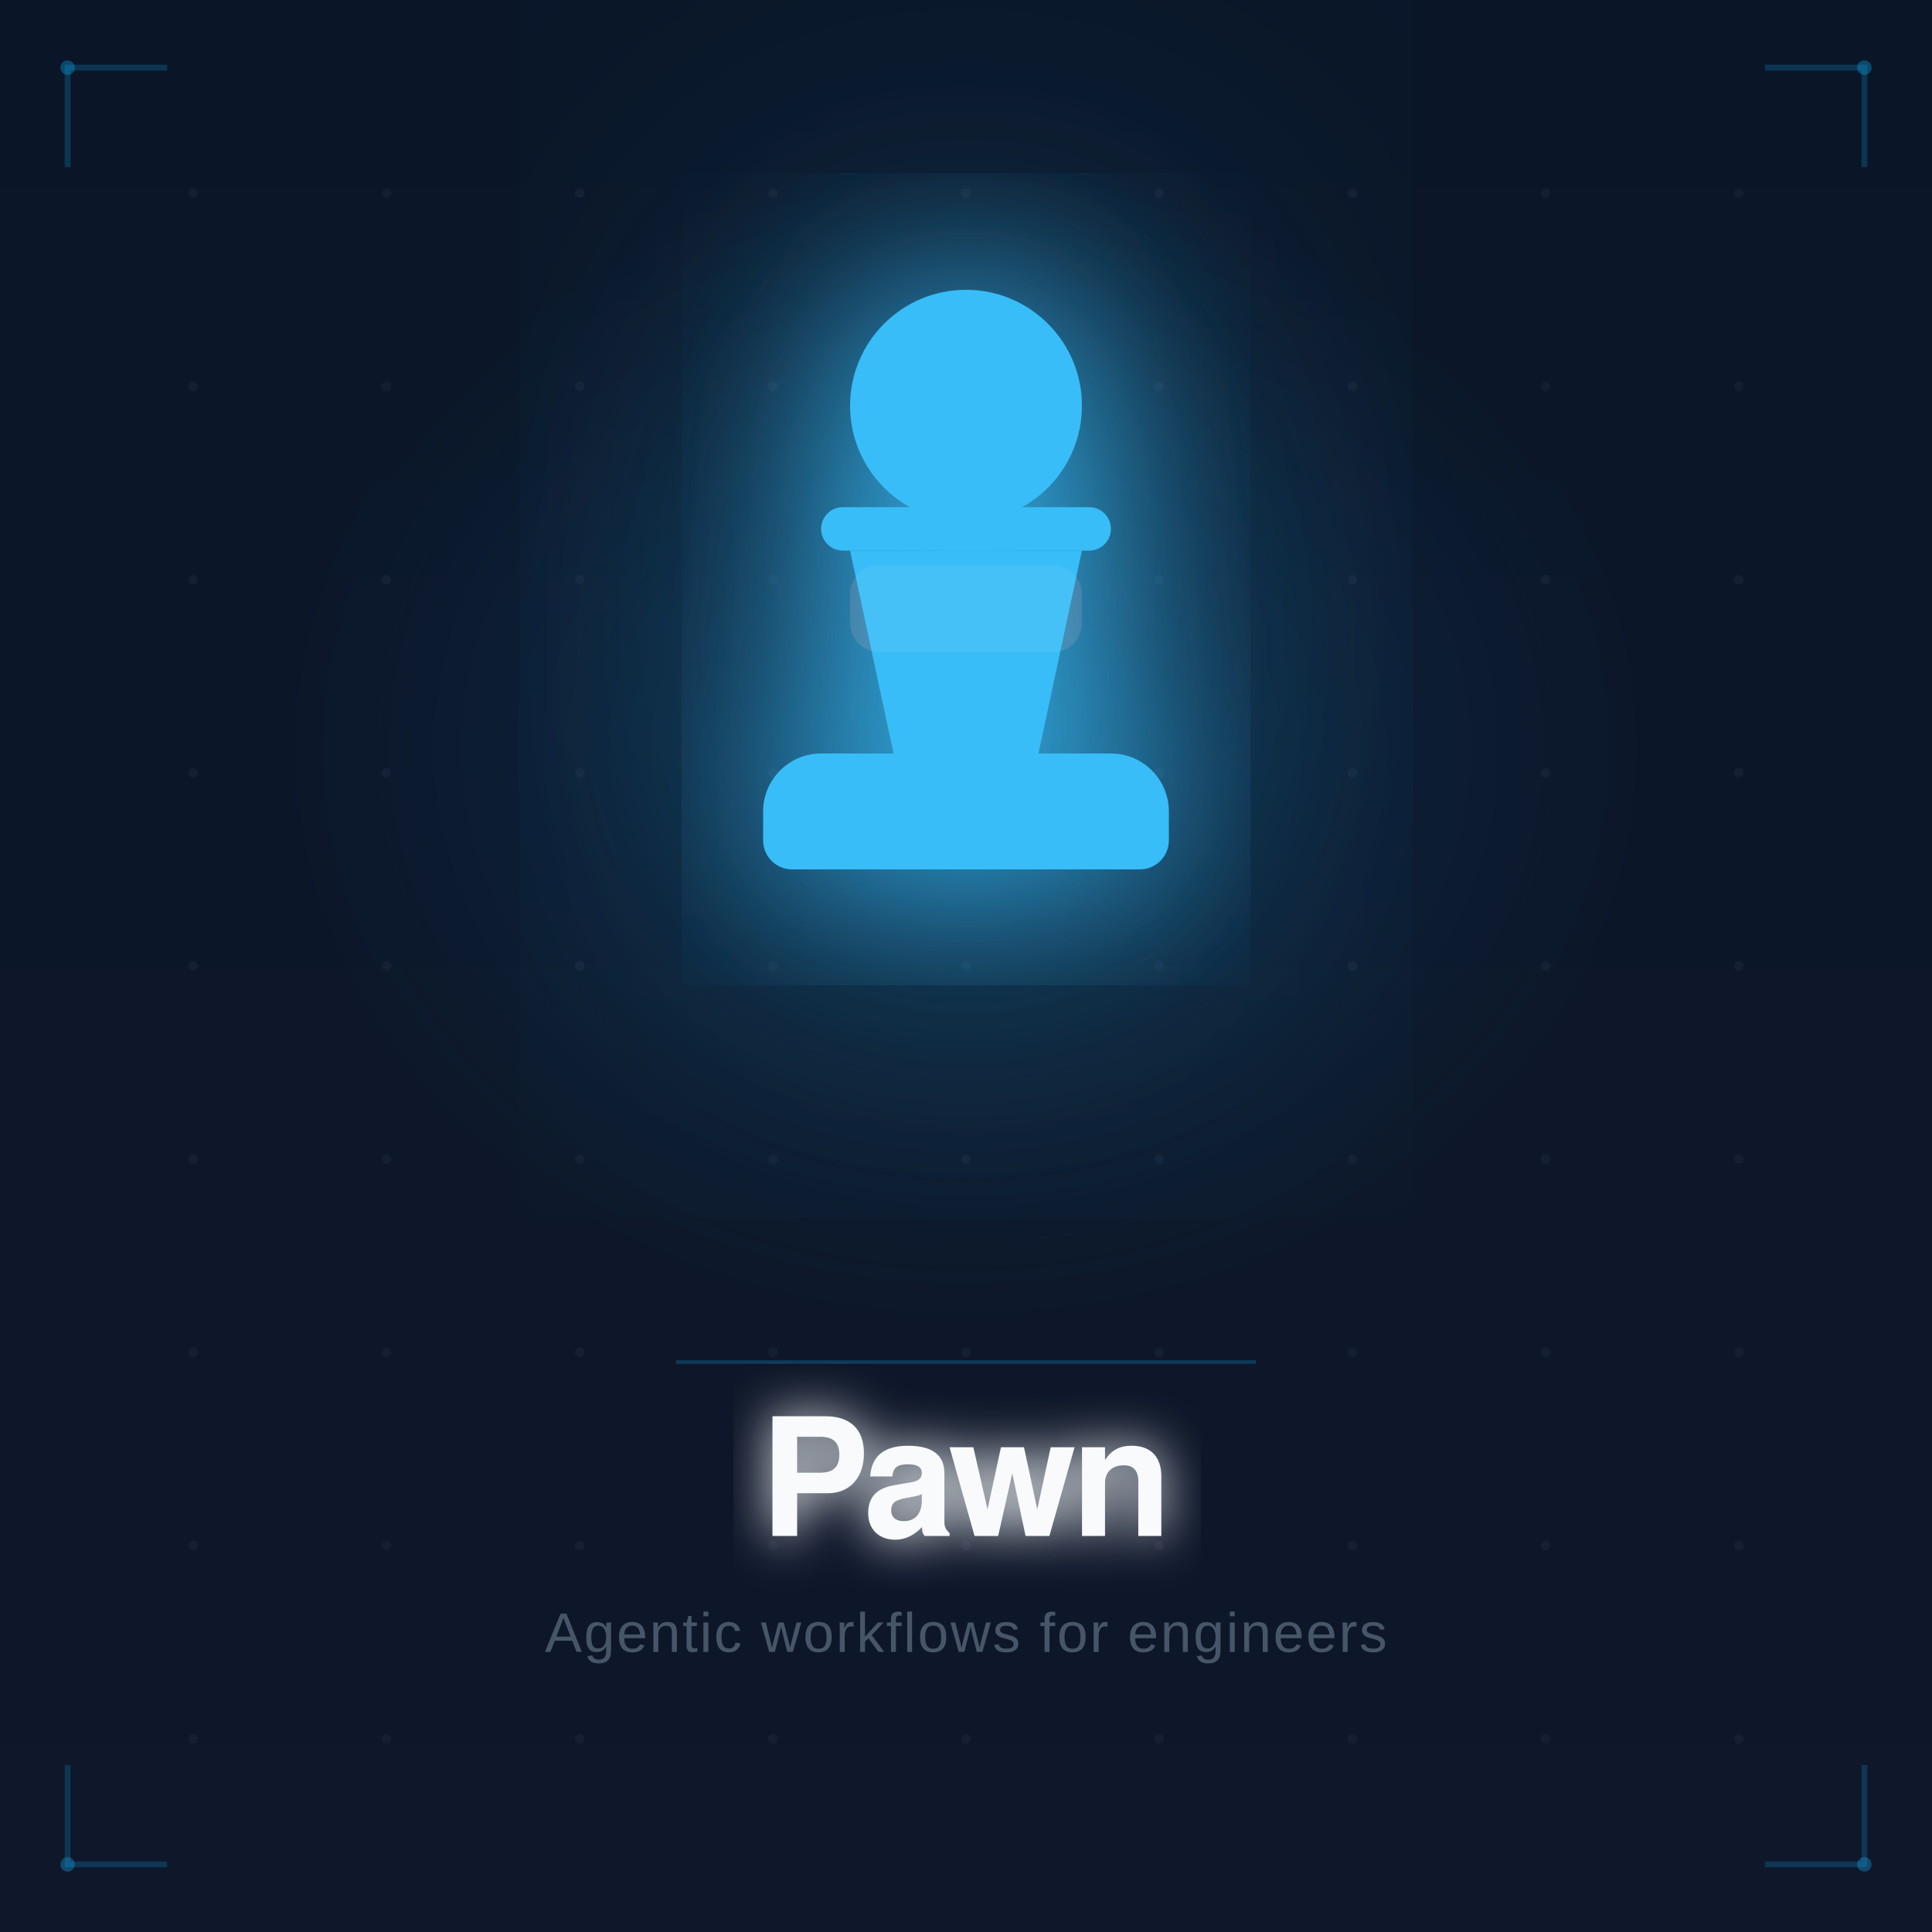
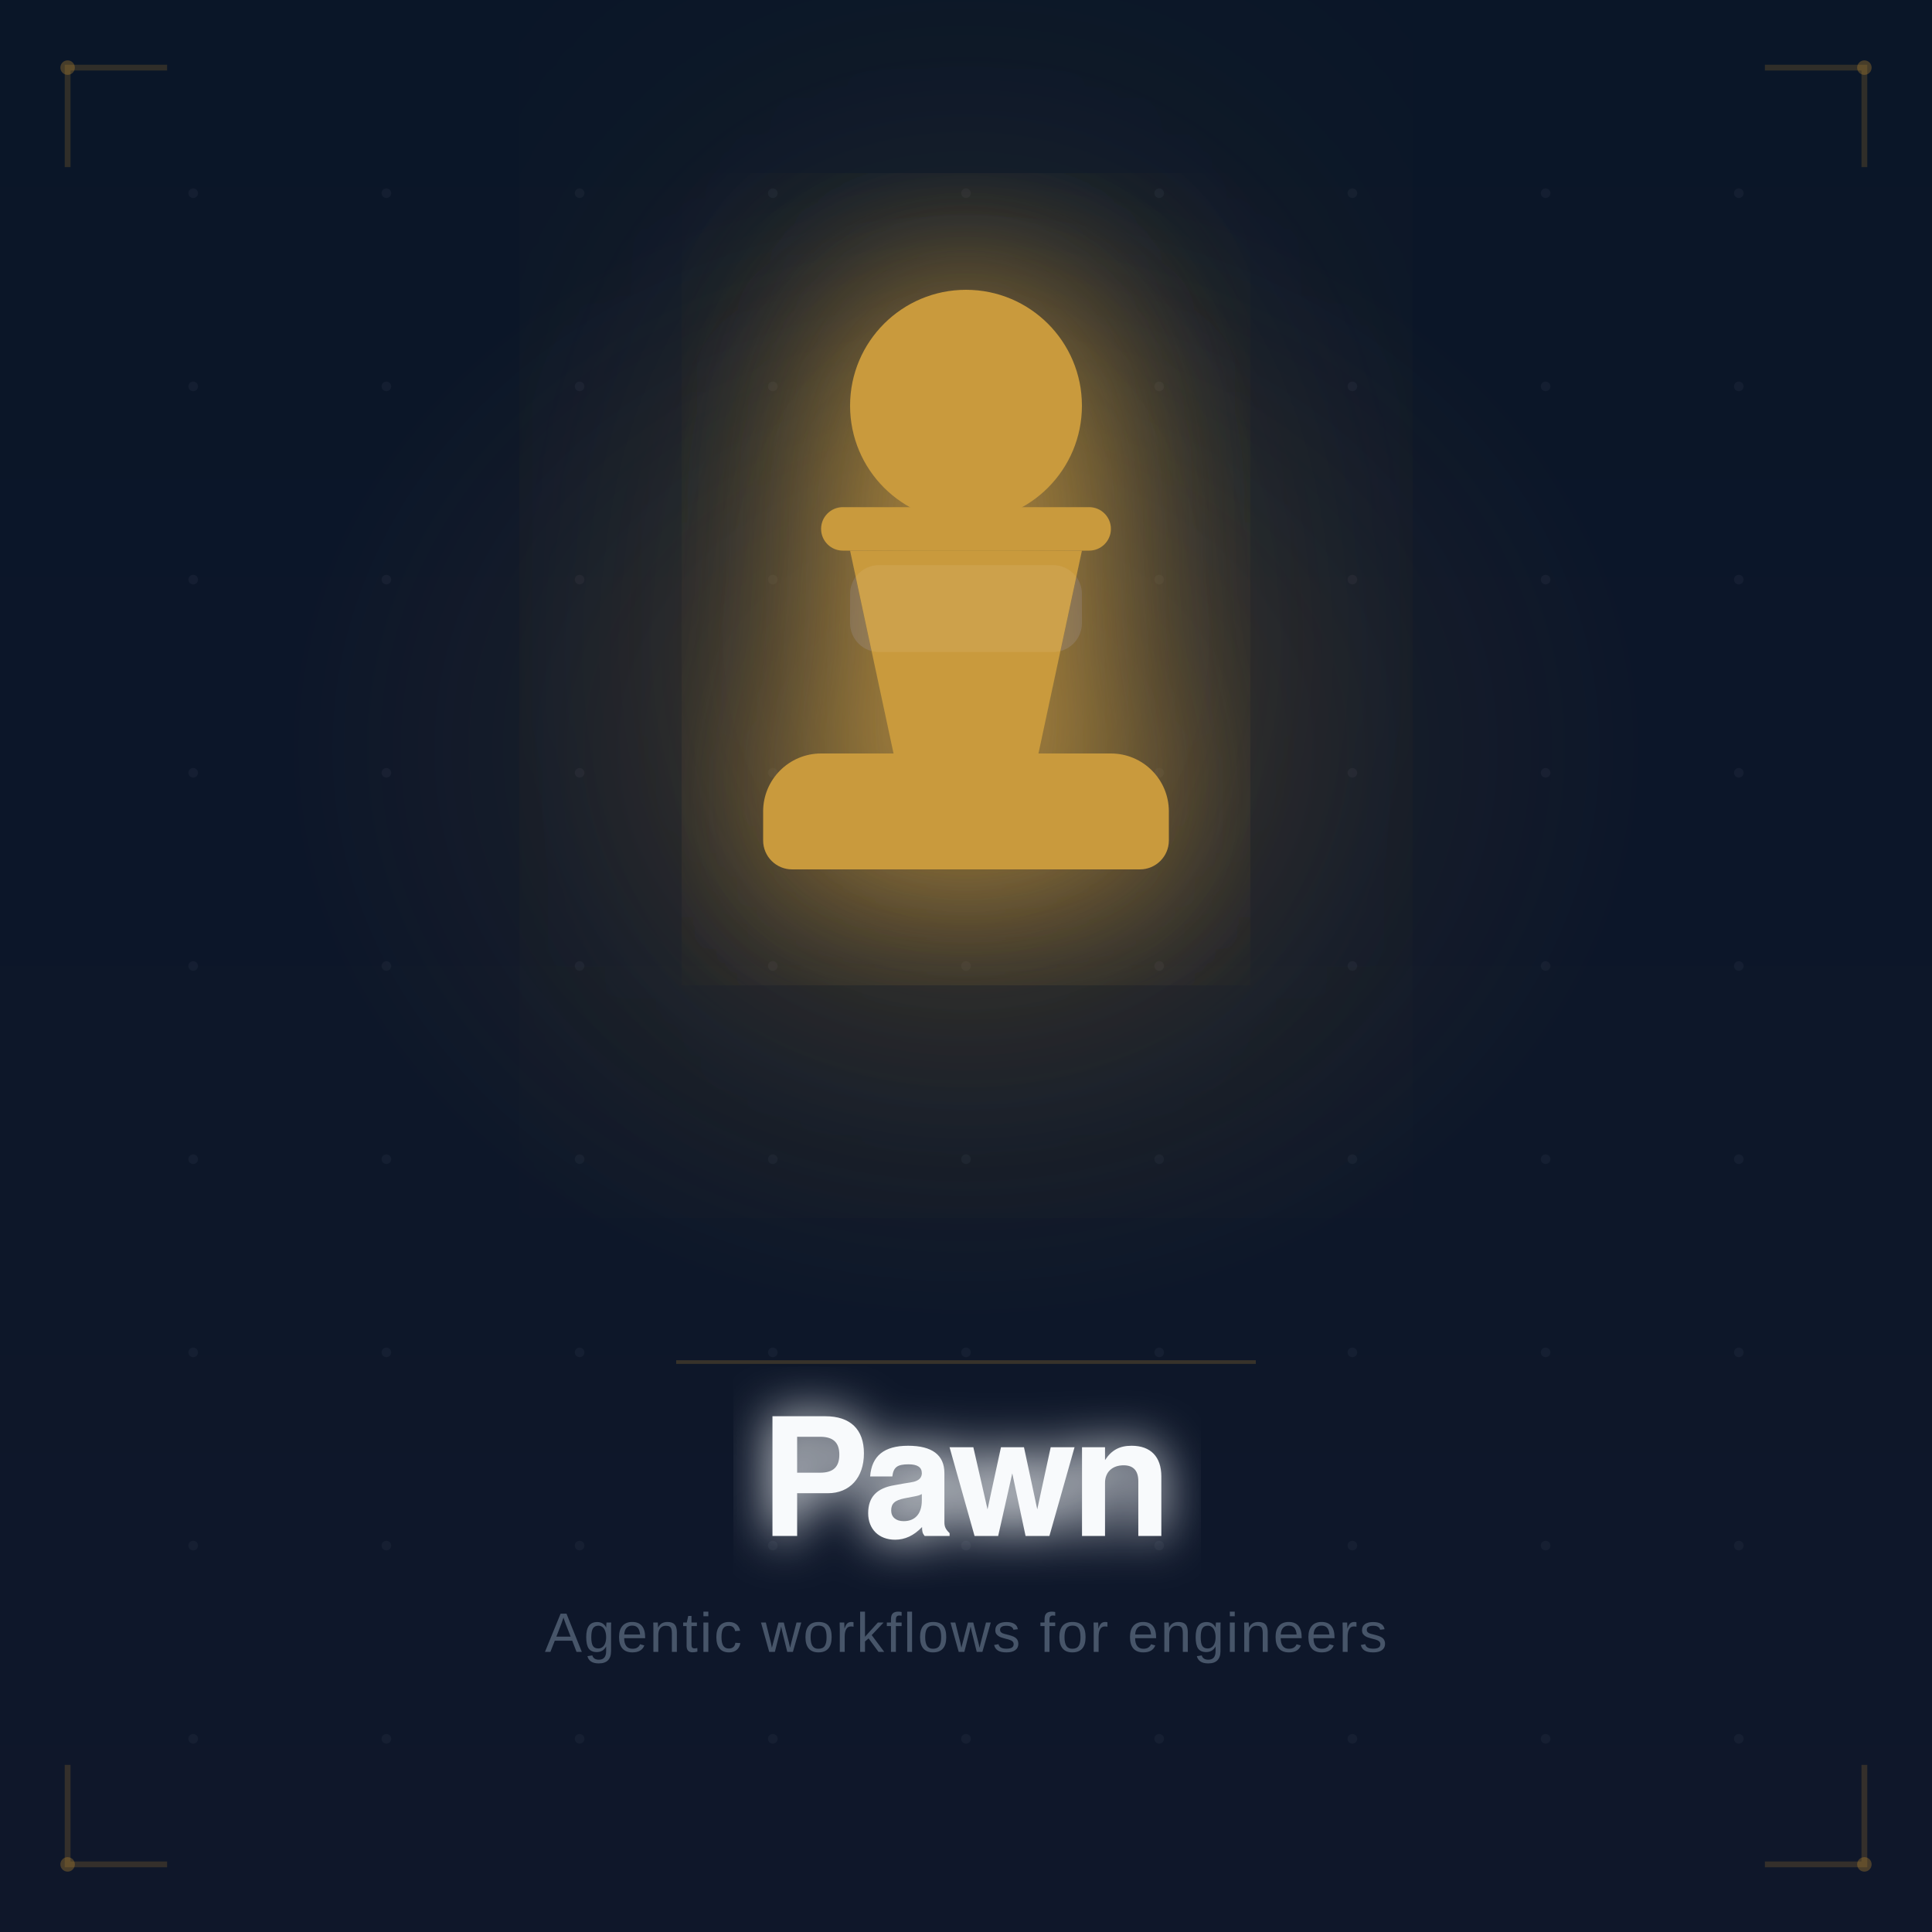
<svg xmlns="http://www.w3.org/2000/svg" viewBox="0 0 400 400" width="400" height="400">
  <defs>
    <linearGradient id="bg5" x1="0%" y1="0%" x2="0%" y2="100%">
      <stop offset="0%" stop-color="#0a1628" />
      <stop offset="100%" stop-color="#0f172a" />
    </linearGradient>
    <radialGradient id="halo5" cx="50%" cy="50%" r="50%">
-       <stop offset="0%" stop-color="#0ea5e9" stop-opacity="0.18" />
-       <stop offset="60%" stop-color="#0ea5e9" stop-opacity="0.06" />
-       <stop offset="100%" stop-color="#0ea5e9" stop-opacity="0" />
+       <stop offset="0%" stop-color="#b8862d" stop-opacity="0.18" />
+       <stop offset="60%" stop-color="#b8862d" stop-opacity="0.06" />
+       <stop offset="100%" stop-color="#b8862d" stop-opacity="0" />
    </radialGradient>
    <filter id="pawnEdge5" x="-20%" y="-20%" width="140%" height="140%">
      <feGaussianBlur stdDeviation="3.5" result="blur" />
      <feMerge>
        <feMergeNode in="blur" />
        <feMergeNode in="SourceGraphic" />
      </feMerge>
    </filter>
    <filter id="bloom5" x="-60%" y="-60%" width="220%" height="220%">
      <feGaussianBlur stdDeviation="22" />
    </filter>
    <filter id="textGlow5" x="-10%" y="-40%" width="120%" height="180%">
      <feGaussianBlur stdDeviation="5" result="blur" />
      <feMerge>
        <feMergeNode in="blur" />
        <feMergeNode in="SourceGraphic" />
      </feMerge>
    </filter>
  </defs>
  <rect width="400" height="400" fill="url(#bg5)" />
  <g fill="#1e293b" opacity="0.45">
    <circle cx="40" cy="40" r="1" />
    <circle cx="80" cy="40" r="1" />
    <circle cx="120" cy="40" r="1" />
    <circle cx="160" cy="40" r="1" />
    <circle cx="200" cy="40" r="1" />
    <circle cx="240" cy="40" r="1" />
    <circle cx="280" cy="40" r="1" />
    <circle cx="320" cy="40" r="1" />
    <circle cx="360" cy="40" r="1" />
    <circle cx="40" cy="80" r="1" />
    <circle cx="80" cy="80" r="1" />
    <circle cx="120" cy="80" r="1" />
    <circle cx="160" cy="80" r="1" />
    <circle cx="200" cy="80" r="1" />
    <circle cx="240" cy="80" r="1" />
    <circle cx="280" cy="80" r="1" />
    <circle cx="320" cy="80" r="1" />
    <circle cx="360" cy="80" r="1" />
    <circle cx="40" cy="120" r="1" />
    <circle cx="80" cy="120" r="1" />
    <circle cx="120" cy="120" r="1" />
    <circle cx="160" cy="120" r="1" />
    <circle cx="200" cy="120" r="1" />
    <circle cx="240" cy="120" r="1" />
    <circle cx="280" cy="120" r="1" />
    <circle cx="320" cy="120" r="1" />
    <circle cx="360" cy="120" r="1" />
    <circle cx="40" cy="160" r="1" />
    <circle cx="80" cy="160" r="1" />
    <circle cx="120" cy="160" r="1" />
    <circle cx="160" cy="160" r="1" />
    <circle cx="200" cy="160" r="1" />
    <circle cx="240" cy="160" r="1" />
    <circle cx="280" cy="160" r="1" />
    <circle cx="320" cy="160" r="1" />
    <circle cx="360" cy="160" r="1" />
    <circle cx="40" cy="200" r="1" />
    <circle cx="80" cy="200" r="1" />
    <circle cx="120" cy="200" r="1" />
    <circle cx="160" cy="200" r="1" />
    <circle cx="200" cy="200" r="1" />
    <circle cx="240" cy="200" r="1" />
    <circle cx="280" cy="200" r="1" />
    <circle cx="320" cy="200" r="1" />
    <circle cx="360" cy="200" r="1" />
    <circle cx="40" cy="240" r="1" />
    <circle cx="80" cy="240" r="1" />
    <circle cx="120" cy="240" r="1" />
    <circle cx="160" cy="240" r="1" />
    <circle cx="200" cy="240" r="1" />
    <circle cx="240" cy="240" r="1" />
    <circle cx="280" cy="240" r="1" />
    <circle cx="320" cy="240" r="1" />
    <circle cx="360" cy="240" r="1" />
    <circle cx="40" cy="280" r="1" />
    <circle cx="80" cy="280" r="1" />
    <circle cx="120" cy="280" r="1" />
    <circle cx="160" cy="280" r="1" />
    <circle cx="200" cy="280" r="1" />
    <circle cx="240" cy="280" r="1" />
    <circle cx="280" cy="280" r="1" />
    <circle cx="320" cy="280" r="1" />
    <circle cx="360" cy="280" r="1" />
    <circle cx="40" cy="320" r="1" />
    <circle cx="80" cy="320" r="1" />
    <circle cx="120" cy="320" r="1" />
    <circle cx="160" cy="320" r="1" />
    <circle cx="200" cy="320" r="1" />
    <circle cx="240" cy="320" r="1" />
    <circle cx="280" cy="320" r="1" />
    <circle cx="320" cy="320" r="1" />
    <circle cx="360" cy="320" r="1" />
    <circle cx="40" cy="360" r="1" />
    <circle cx="80" cy="360" r="1" />
    <circle cx="120" cy="360" r="1" />
    <circle cx="160" cy="360" r="1" />
    <circle cx="200" cy="360" r="1" />
    <circle cx="240" cy="360" r="1" />
    <circle cx="280" cy="360" r="1" />
    <circle cx="320" cy="360" r="1" />
    <circle cx="360" cy="360" r="1" />
  </g>
  <ellipse cx="200" cy="155" rx="140" ry="120" fill="url(#halo5)" />
  <g transform="translate(128, 48) scale(6)" filter="url(#bloom5)" opacity="0.55">
-     <circle cx="12" cy="6" r="4" fill="#38bdf8" />
-     <rect x="7" y="9.5" width="10" height="1.5" rx="0.75" fill="#38bdf8" />
-     <path d="M8 11 L9.5 18 L14.5 18 L16 11 Z" fill="#38bdf8" />
-     <path d="M5 20a2 2 0 0 1 2-2h10a2 2 0 0 1 2 2v1a1 1 0 0 1-1 1H6a1 1 0 0 1-1-1z" fill="#38bdf8" />
+     <circle cx="12" cy="6" r="4" fill="#c99a3e" />
+     <rect x="7" y="9.5" width="10" height="1.5" rx="0.75" fill="#c99a3e" />
+     <path d="M8 11 L9.5 18 L14.5 18 L16 11 Z" fill="#c99a3e" />
+     <path d="M5 20a2 2 0 0 1 2-2h10a2 2 0 0 1 2 2v1a1 1 0 0 1-1 1H6a1 1 0 0 1-1-1z" fill="#c99a3e" />
  </g>
  <g transform="translate(128, 48) scale(6)" filter="url(#pawnEdge5)">
-     <circle cx="12" cy="6" r="4" fill="#38bdf8" />
-     <rect x="7" y="9.5" width="10" height="1.5" rx="0.75" fill="#38bdf8" />
-     <path d="M8 11 L9.5 18 L14.5 18 L16 11 Z" fill="#38bdf8" />
-     <path d="M5 20a2 2 0 0 1 2-2h10a2 2 0 0 1 2 2v1a1 1 0 0 1-1 1H6a1 1 0 0 1-1-1z" fill="#38bdf8" />
+     <circle cx="12" cy="6" r="4" fill="#c99a3e" />
+     <rect x="7" y="9.5" width="10" height="1.5" rx="0.75" fill="#c99a3e" />
+     <path d="M8 11 L9.5 18 L14.5 18 L16 11 Z" fill="#c99a3e" />
+     <path d="M5 20a2 2 0 0 1 2-2h10a2 2 0 0 1 2 2v1a1 1 0 0 1-1 1H6a1 1 0 0 1-1-1z" fill="#c99a3e" />
    <rect x="8" y="11.5" width="8" height="3" rx="1" fill="rgba(255,255,255,0.07)" />
  </g>
-   <line x1="140" y1="282" x2="260" y2="282" stroke="#0ea5e9" stroke-width="0.75" opacity="0.25" />
+   <line x1="140" y1="282" x2="260" y2="282" stroke="#b8862d" stroke-width="0.75" opacity="0.25" />
  <g filter="url(#textGlow5)">
    <text x="200" y="318" font-family="'Arial Black', 'Helvetica Neue', Helvetica, sans-serif" font-size="34" font-weight="900" letter-spacing="-1" text-anchor="middle" fill="#f8fafc">Pawn</text>
  </g>
  <text x="200" y="342" font-family="'Helvetica Neue', Arial, sans-serif" font-size="11.5" letter-spacing="0.4" text-anchor="middle" fill="#475569">Agentic workflows for engineers</text>
-   <g stroke="#0ea5e9" stroke-width="1.2" opacity="0.22" fill="none" stroke-linecap="square">
+   <g stroke="#b8862d" stroke-width="1.2" opacity="0.22" fill="none" stroke-linecap="square">
    <polyline points="14,34 14,14 34,14" />
    <polyline points="366,14 386,14 386,34" />
    <polyline points="14,366 14,386 34,386" />
    <polyline points="386,366 386,386 366,386" />
  </g>
-   <g fill="#0ea5e9" opacity="0.35">
+   <g fill="#b8862d" opacity="0.35">
    <circle cx="14" cy="14" r="1.5" />
    <circle cx="386" cy="14" r="1.5" />
    <circle cx="14" cy="386" r="1.5" />
    <circle cx="386" cy="386" r="1.5" />
  </g>
</svg>
